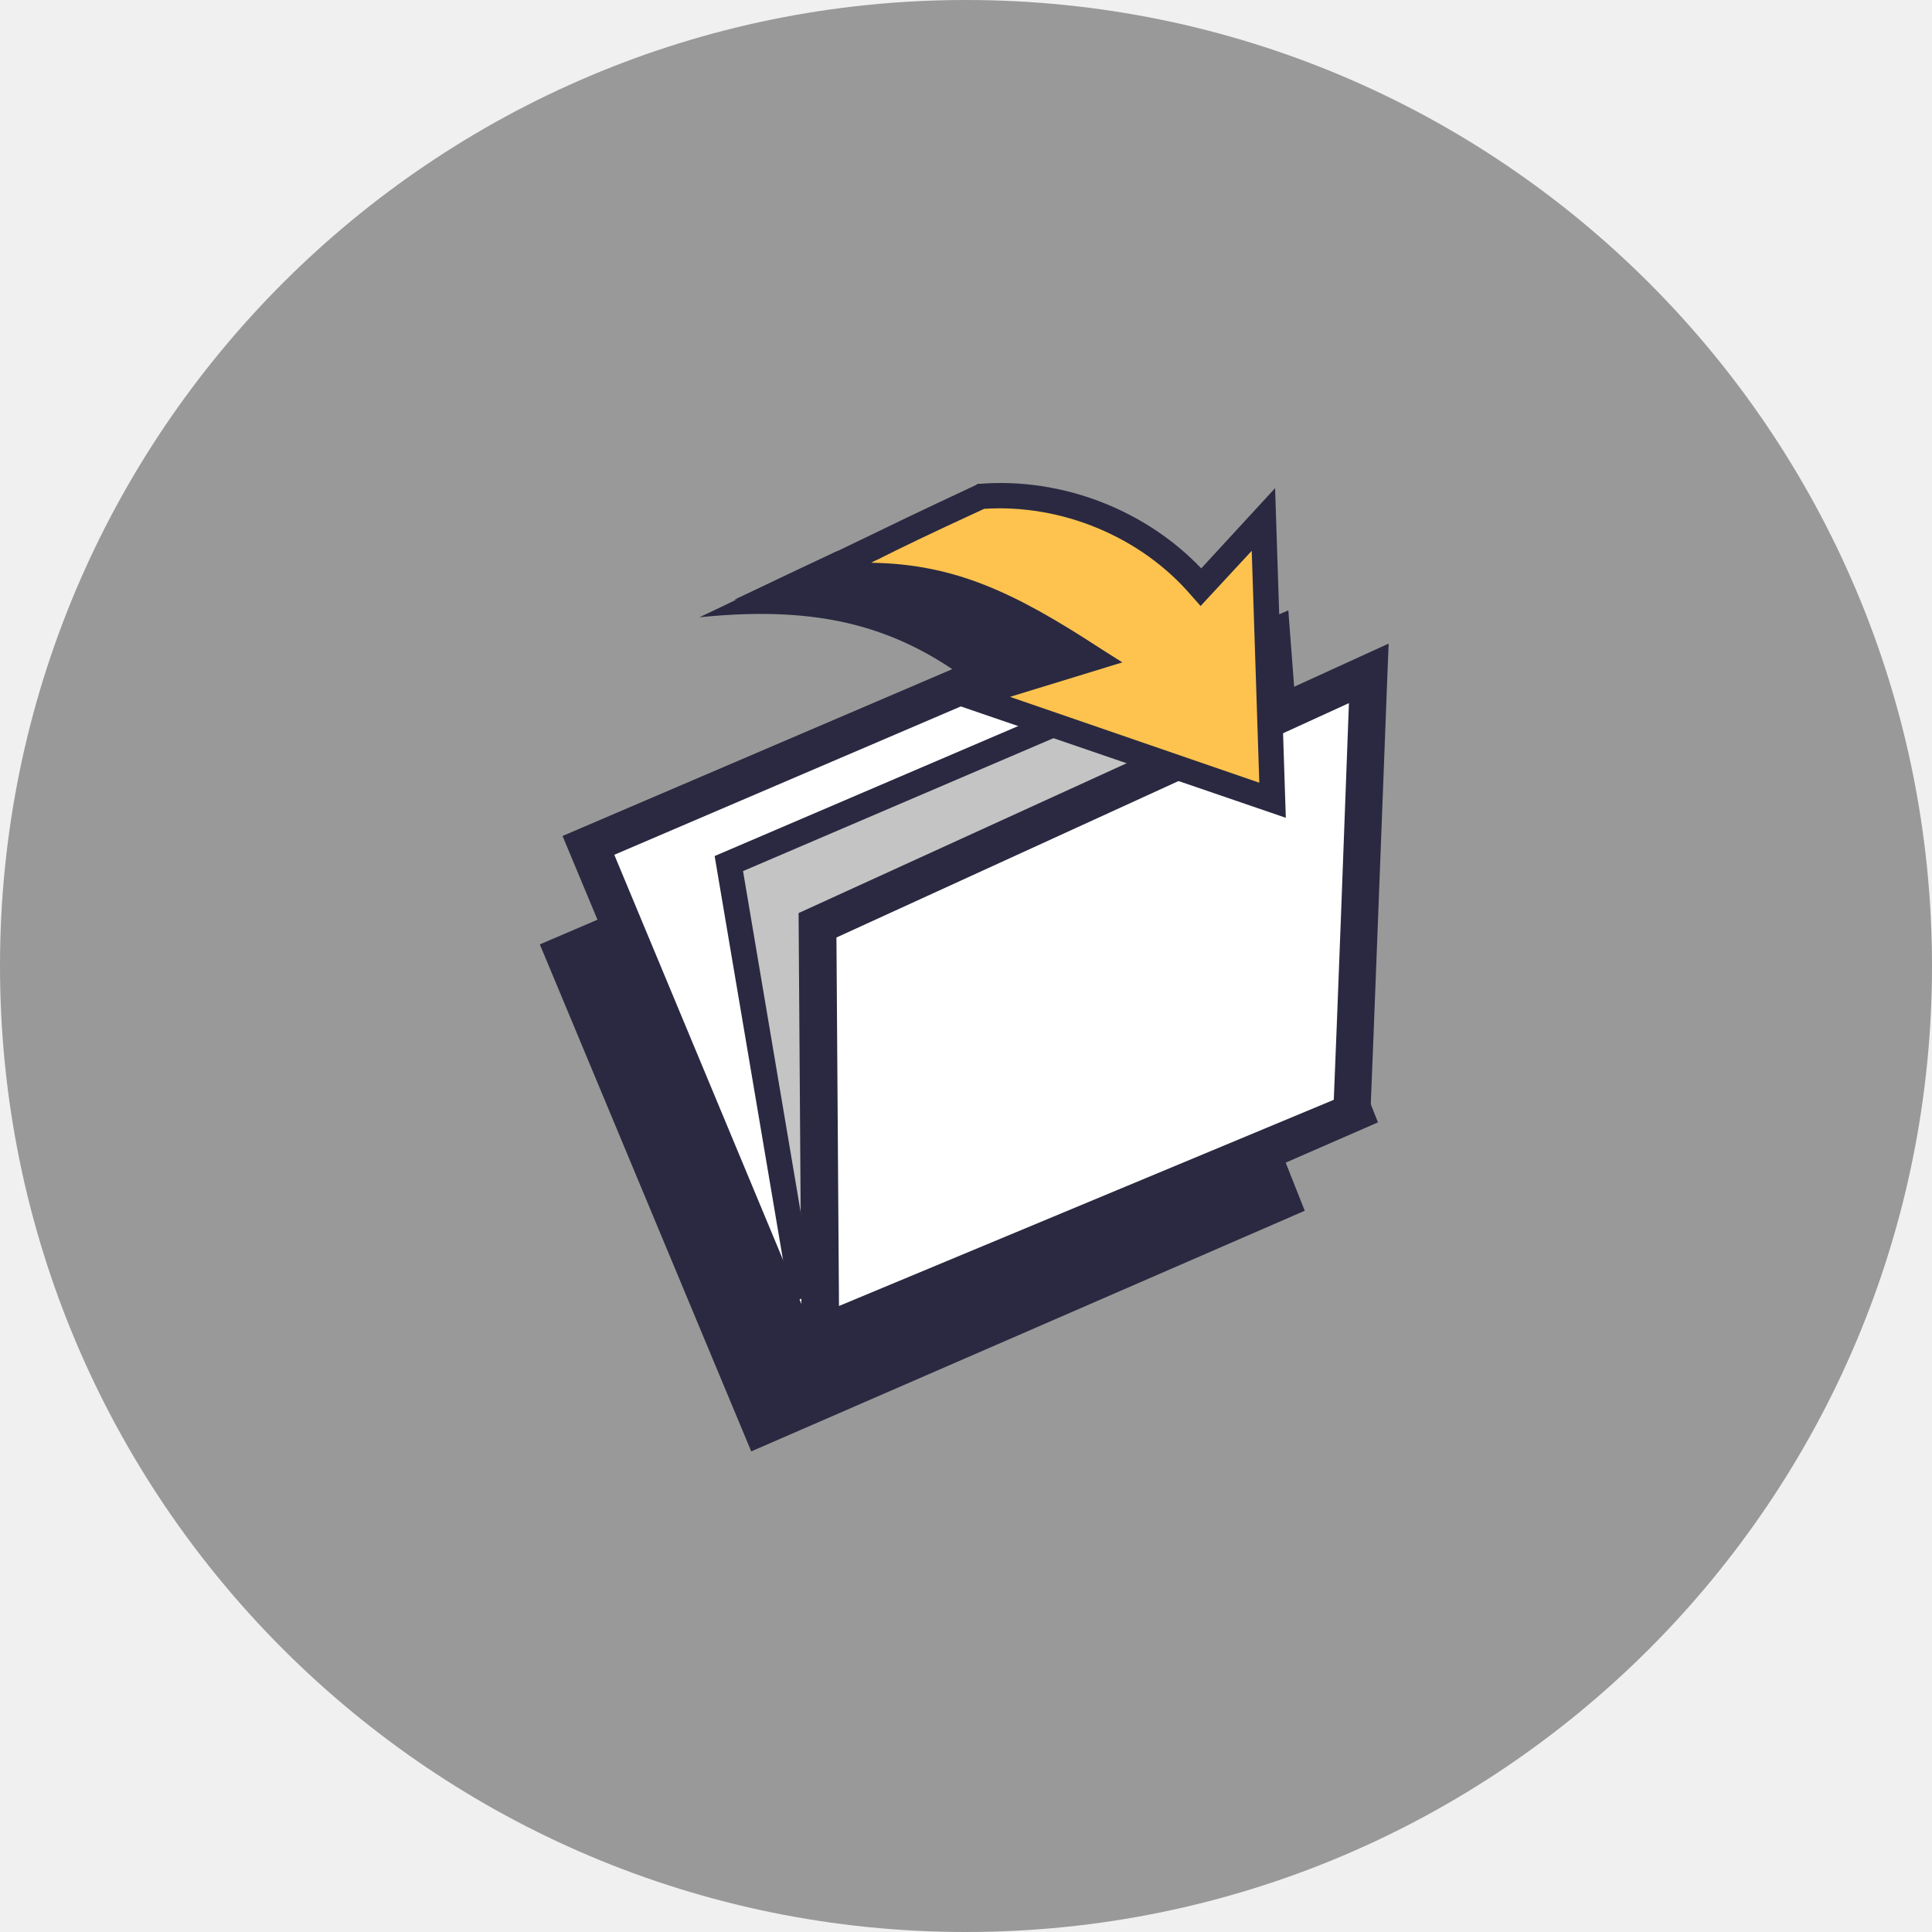
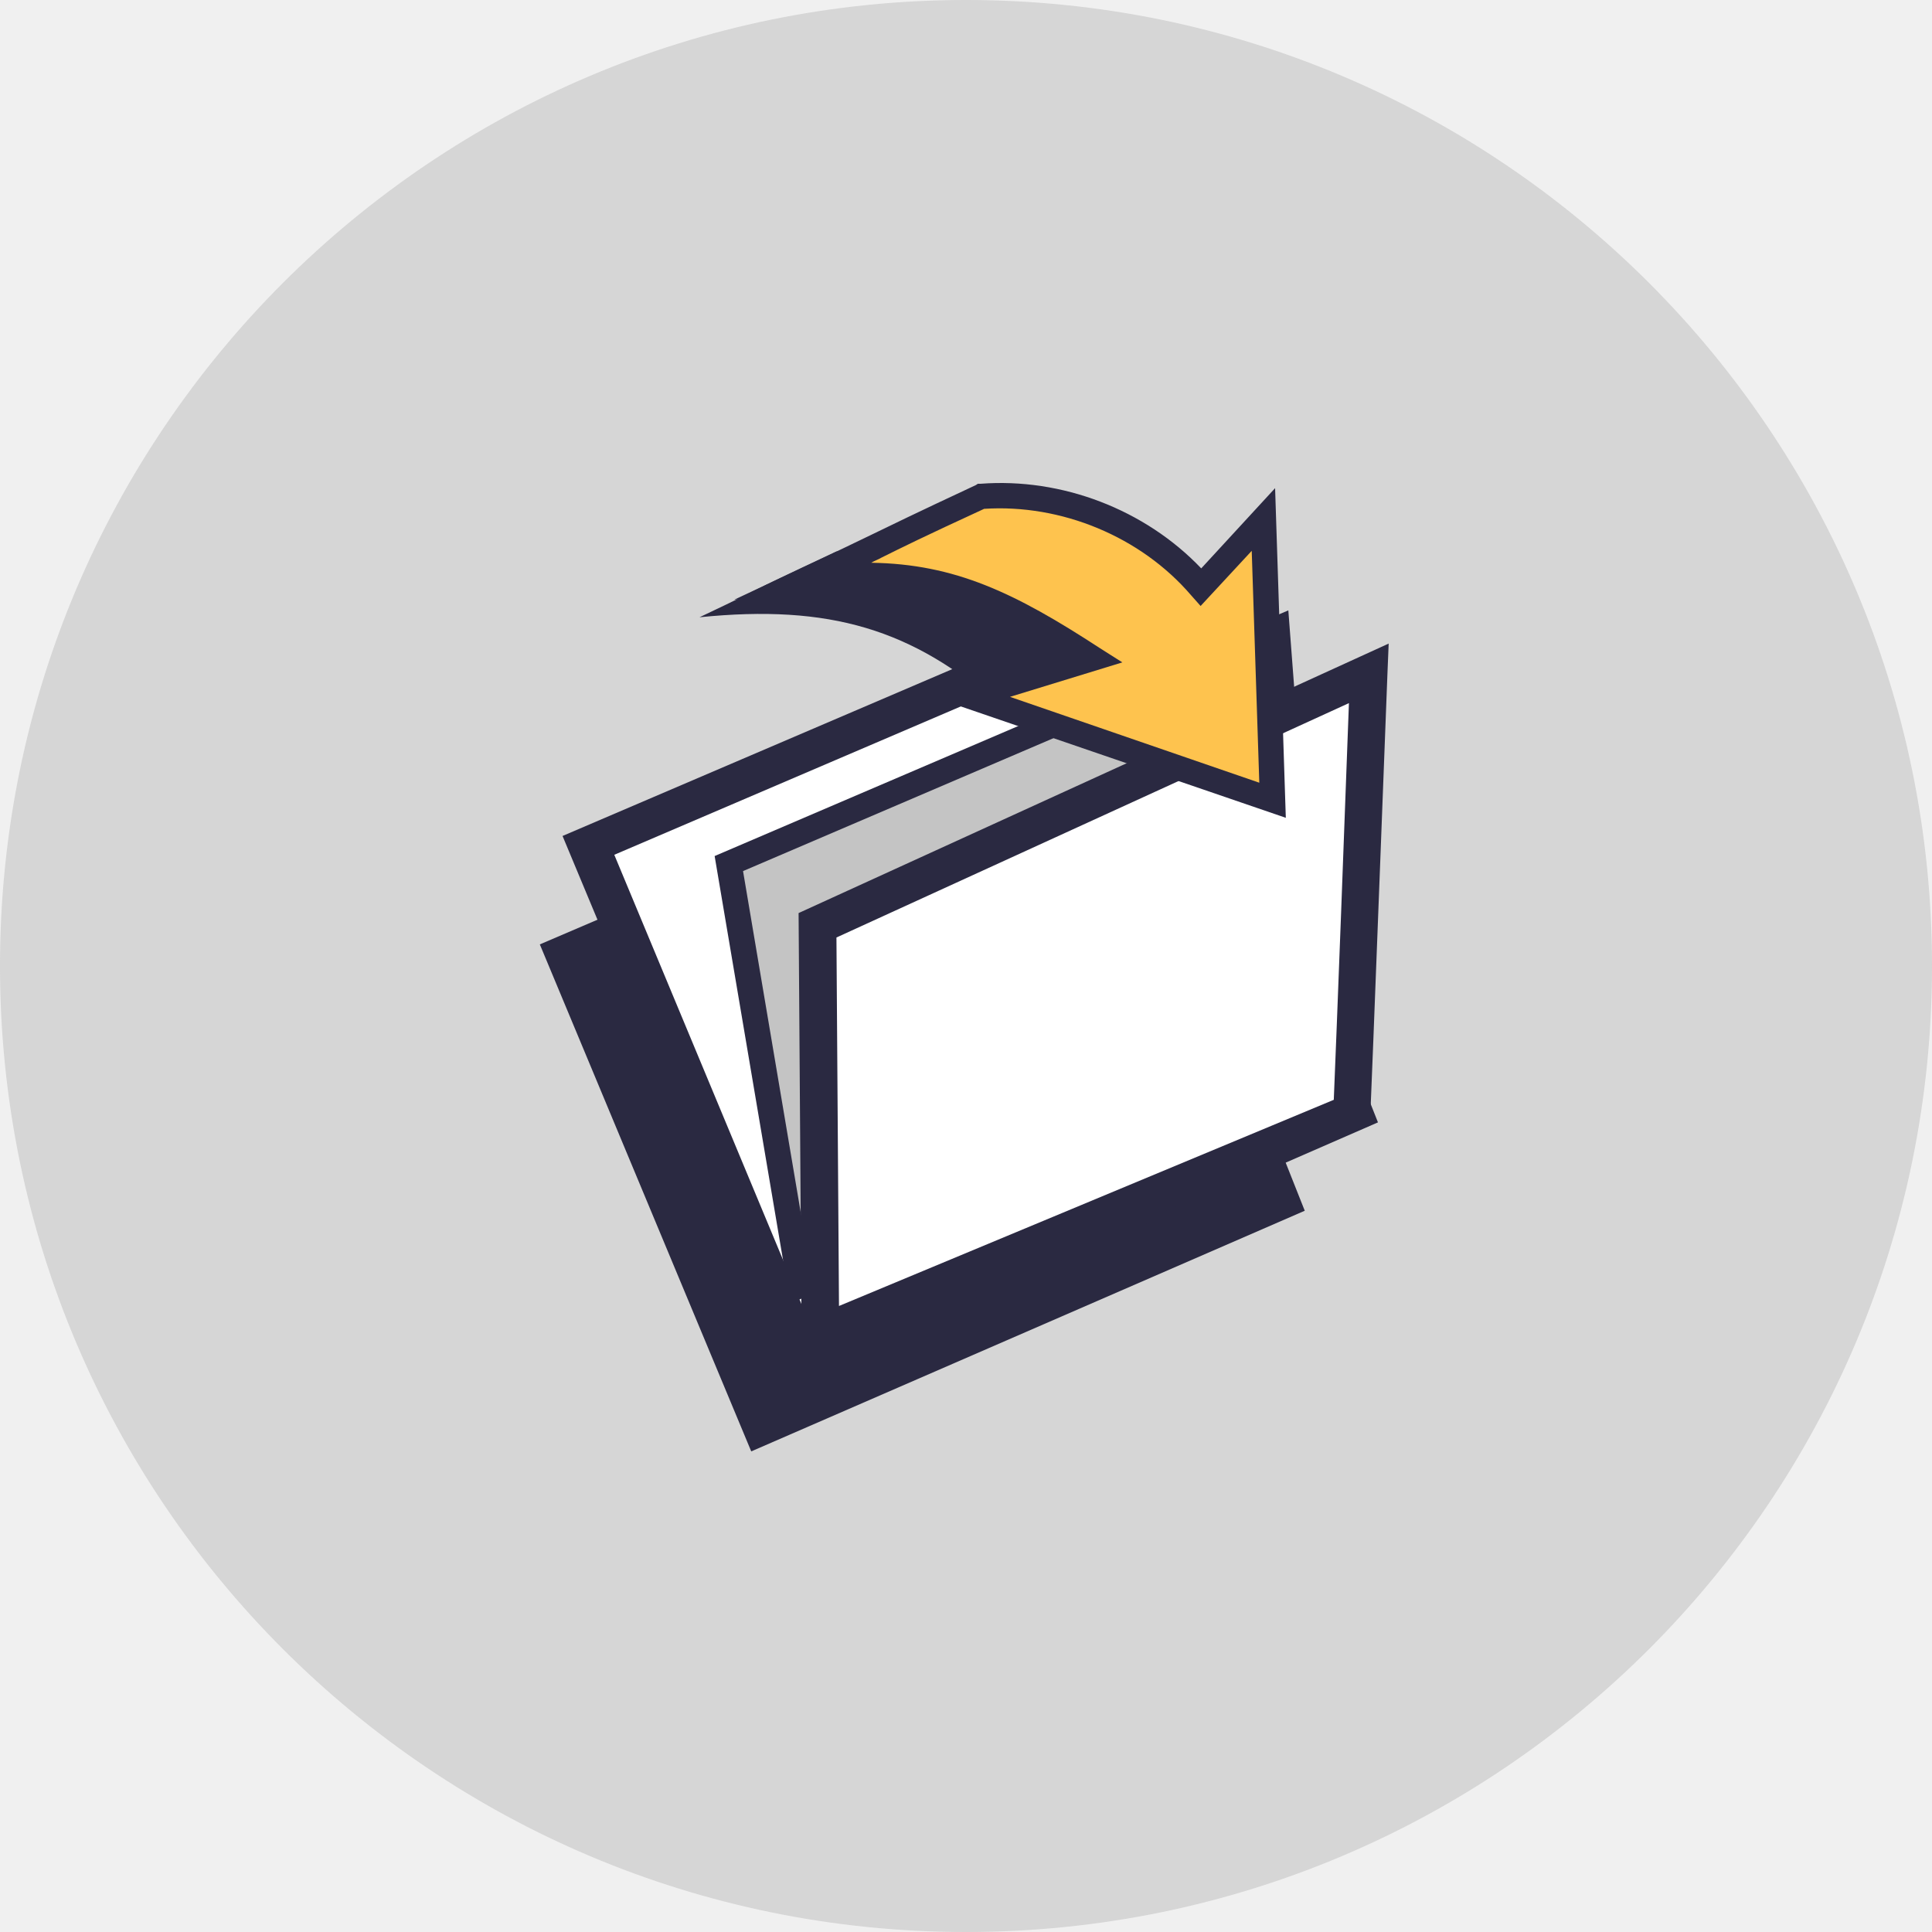
<svg xmlns="http://www.w3.org/2000/svg" viewBox="-6.4 -6.4 76.80 76.80" fill="none">
  <g id="SVGRepo_bgCarrier" stroke-width="0">
-     <rect x="-6.4" y="-6.4" width="76.80" height="76.80" rx="38.4" fill="#999999" strokewidth="0" />
+     <rect x="-6.4" y="-6.4" width="76.80" height="76.80" rx="38.4" fill="#9999994d" strokewidth="0" />
  </g>
  <g id="SVGRepo_tracerCarrier" stroke-linecap="round" stroke-linejoin="round" />
  <g id="SVGRepo_iconCarrier">
    <path d="M33.348 21.675C29.886 18.61 26.574 17.614 21.406 18.137C24.617 16.617 22.485 17.564 26.85 15.521C30.112 15.272 33.474 16.642 35.606 19.134L38.09 16.443L38.466 27.604L26.424 23.468L33.348 21.675Z" fill="#2A2941" />
    <path fill-rule="evenodd" clip-rule="evenodd" d="M37.463 21.55L15.059 31.141L23.463 51.295L45.466 41.729L37.463 21.55Z" fill="#2A2941" />
    <path fill-rule="evenodd" clip-rule="evenodd" d="M39.394 17.614L16.991 27.23L25.395 47.408L47.322 37.842L39.344 17.664L39.394 17.614Z" fill="white" />
    <path fill-rule="evenodd" clip-rule="evenodd" d="M48.376 38.216L39.821 16.618L15.962 26.831L24.969 48.43L48.376 38.216ZM38.968 18.61L46.394 37.344L25.822 46.312L18.019 27.579L38.968 18.61Z" fill="#2A2941" />
    <path d="M25.395 44.693L22.585 27.927L44.362 18.61L45.666 35.65L25.395 44.693Z" fill="#c4c4c4" />
    <path d="M25.019 45.416L22.008 27.629L44.813 17.863L46.193 35.974L25.019 45.416ZM23.137 28.227L25.797 43.971L45.14 35.351L43.91 19.333L23.137 28.227Z" fill="#2A2941" />
    <path d="M47.347 37.843C47.372 37.444 48.025 20.379 48.025 20.379L26.098 30.394L26.223 46.661L47.347 37.843Z" fill="white" />
    <path d="M25.47 47.757L25.345 29.896L48.802 19.183L48.752 20.404C48.752 20.404 48.1 37.494 48.075 37.867L48.05 38.341L25.47 47.757ZM26.85 30.867L26.951 45.515L46.62 37.319C46.72 35.002 47.096 25.038 47.222 21.55L26.85 30.867Z" fill="#2A2941" />
    <path d="M37.036 19.756C32.846 17.041 30.262 16.069 25.746 16.593C28.958 15.073 28.205 15.347 32.596 13.329C35.857 13.08 39.219 14.45 41.351 16.941L43.835 14.251L44.211 25.411L32.169 21.276L37.036 19.756Z" fill="#FEC34E" />
    <path d="M44.713 26.109L30.538 21.251L35.857 19.607C32.395 17.465 29.936 16.617 25.822 17.091L22.786 17.44L25.546 16.144C26.925 15.496 27.578 15.173 28.205 14.874C29.083 14.45 29.886 14.052 32.395 12.881L32.47 12.831H32.57C35.807 12.582 39.118 13.852 41.351 16.194L44.287 13.005L44.713 26.109ZM33.749 21.301L43.659 24.714L43.358 15.496L41.326 17.689L40.95 17.265C38.943 14.924 35.782 13.628 32.721 13.827C30.287 14.948 29.485 15.347 28.631 15.771C28.506 15.845 28.356 15.895 28.23 15.97C31.567 16.02 33.95 17.166 37.312 19.358L38.215 19.931L33.749 21.301Z" fill="#2A2941" />
  </g>
</svg>
